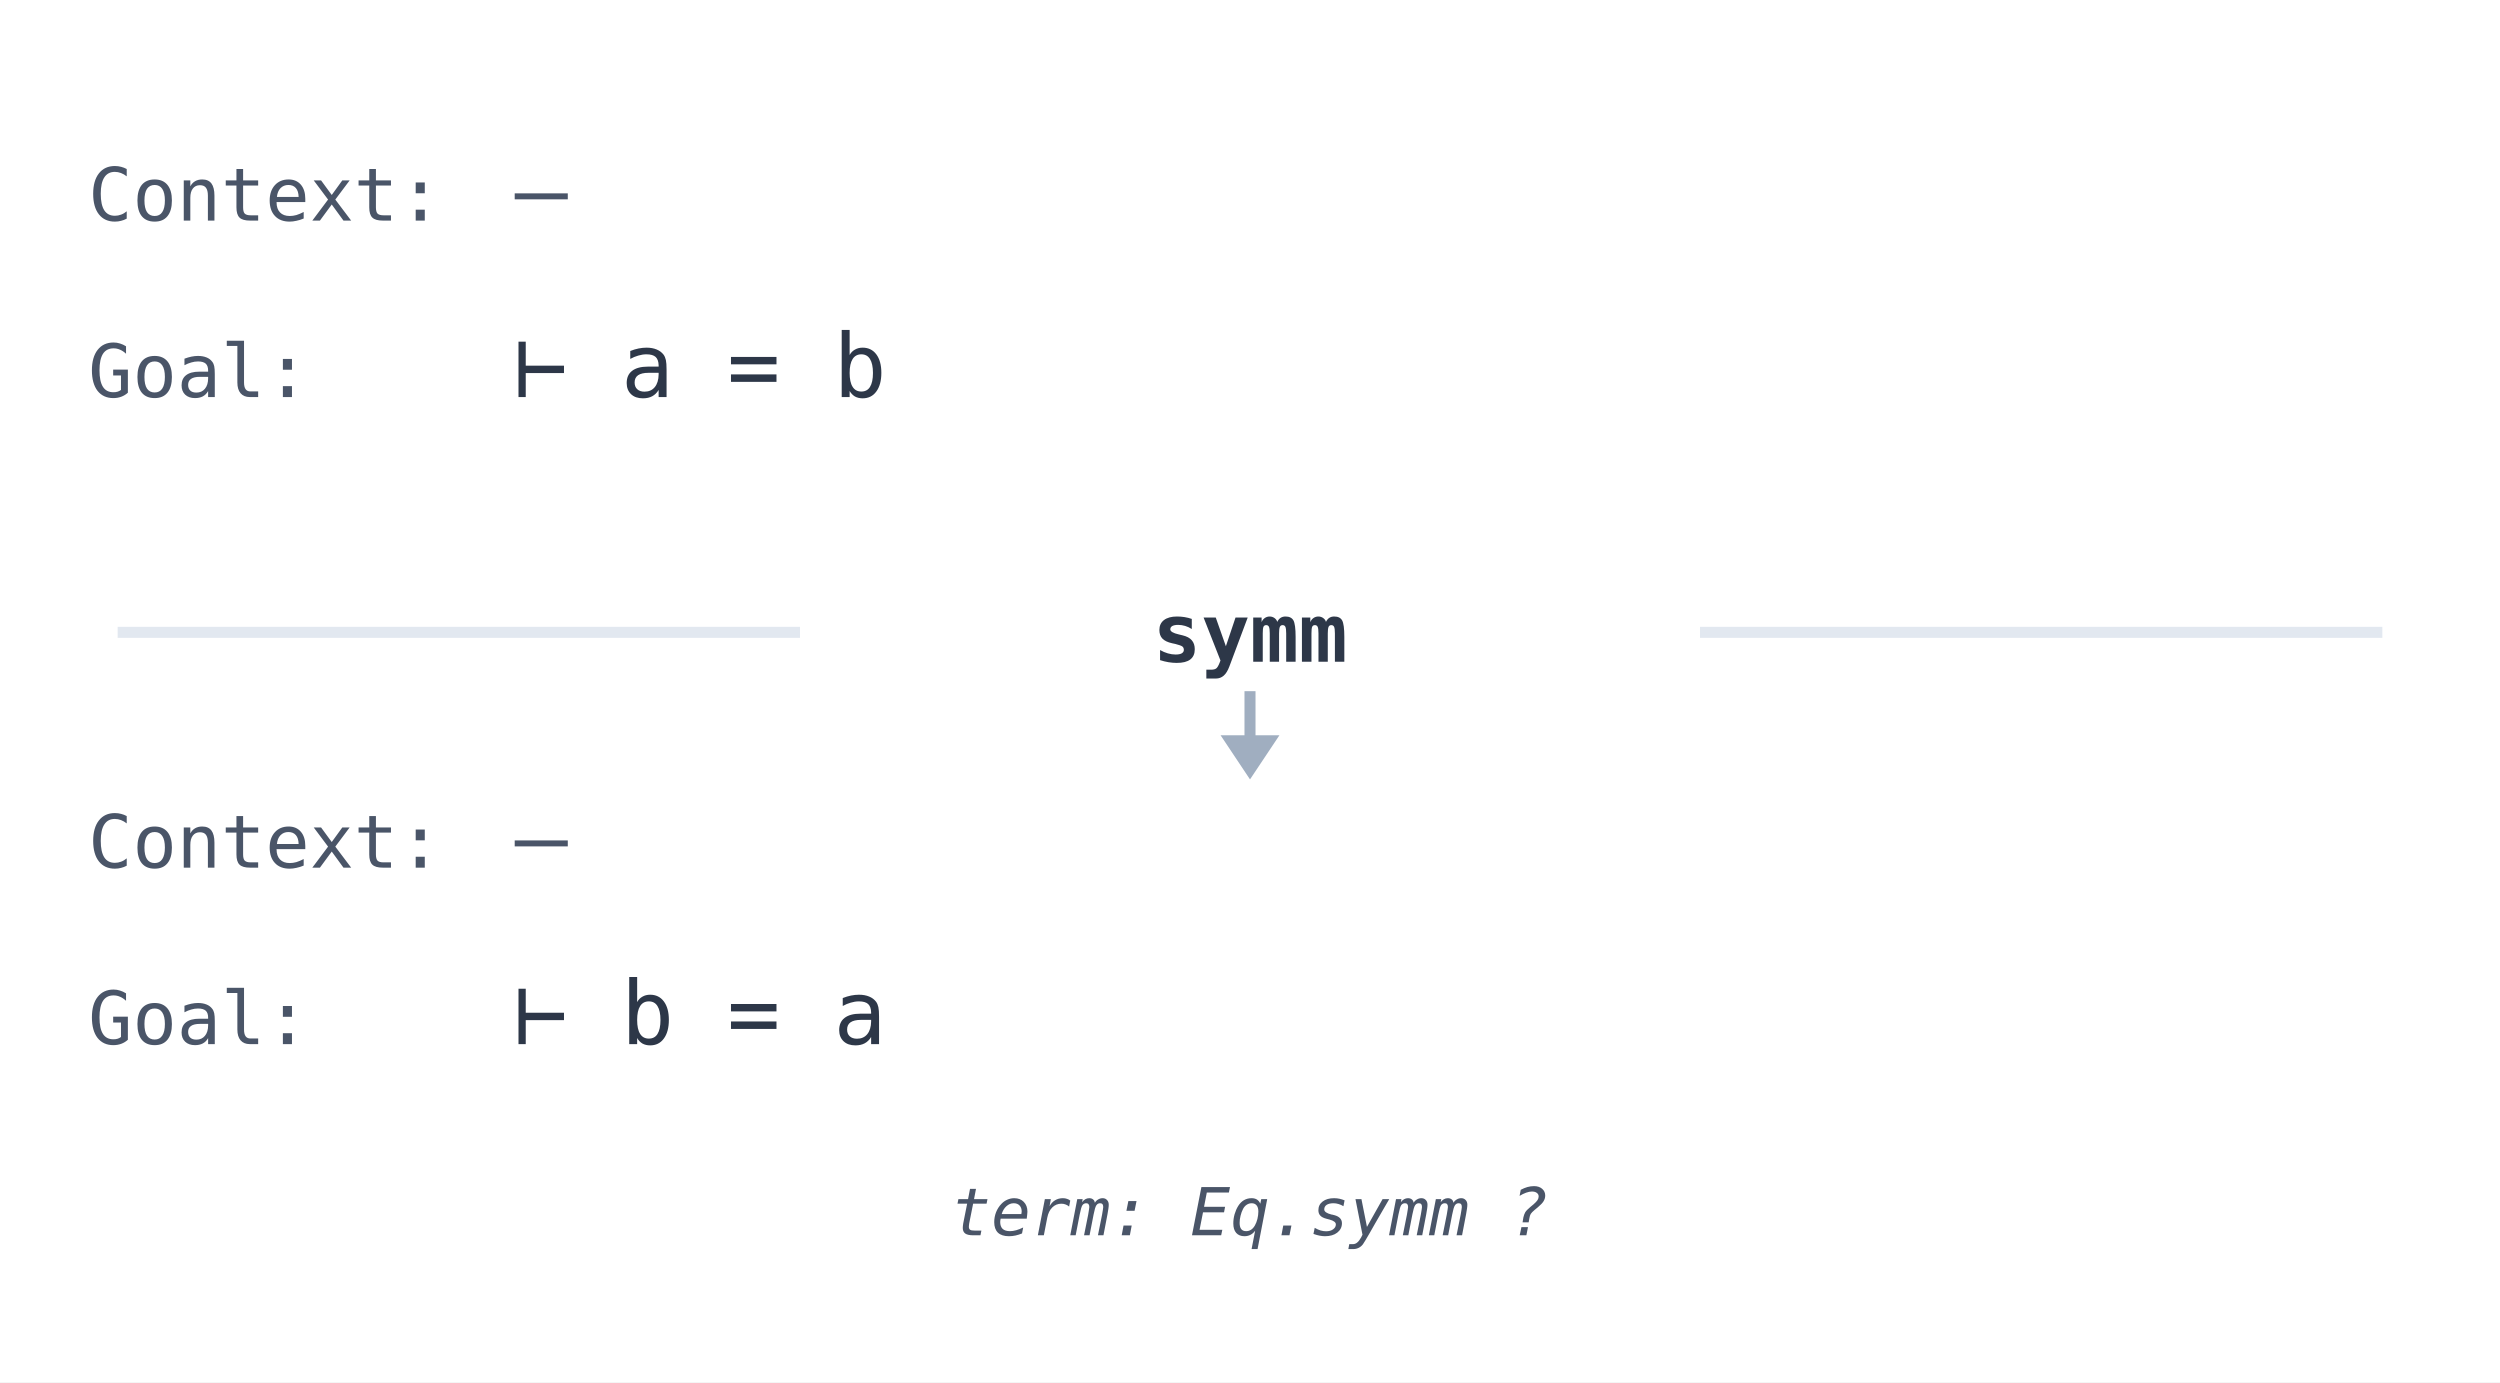
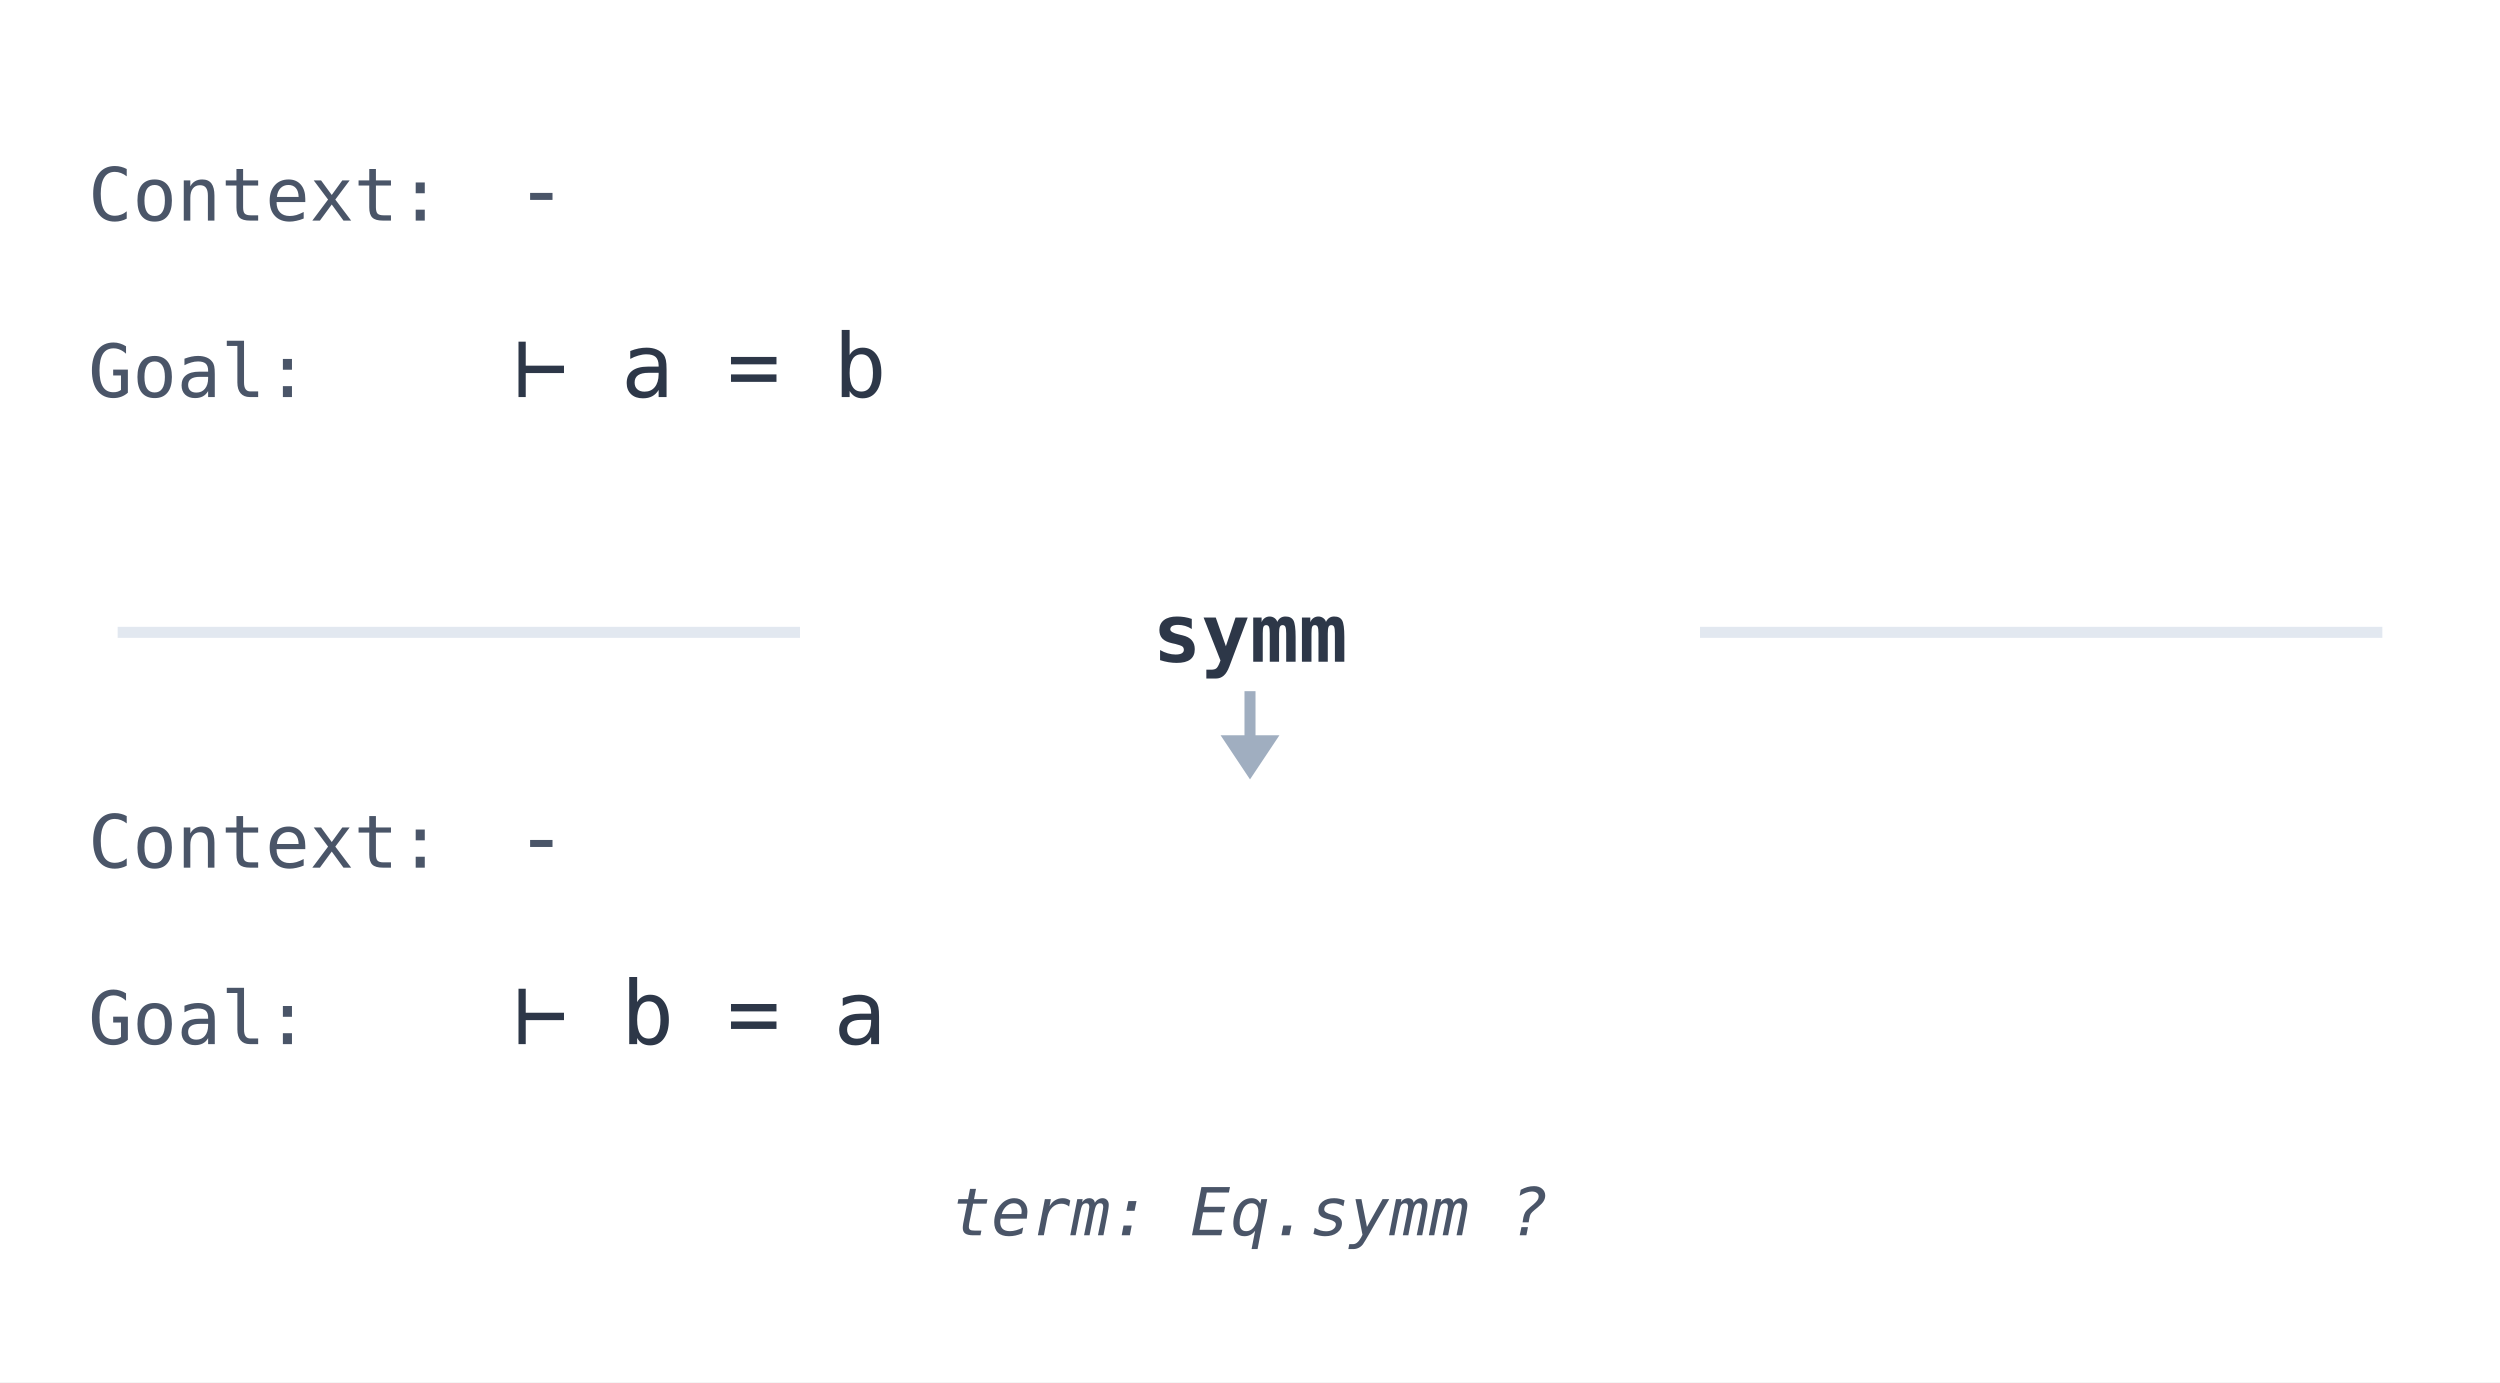
<svg xmlns="http://www.w3.org/2000/svg" viewBox="0 0 340 188">
  <rect width="340" height="188" fill="white" />
  <text x="12" y="30" font-family="Iosevka, Fira Mono, DejaVu Sans Mono, ui-monospace, monospace" font-size="10" fill="#4a5568" text-anchor="start" font-weight="normal" font-style="normal">Context:</text>
-   <text x="70" y="30" font-family="Iosevka, Fira Mono, DejaVu Sans Mono, ui-monospace, monospace" font-size="12" fill="#4a5568" text-anchor="start" font-weight="normal" font-style="normal">—</text>
+   <text x="70" y="30" font-family="Iosevka, Fira Mono, DejaVu Sans Mono, ui-monospace, monospace" font-size="12" fill="#4a5568" text-anchor="start" font-weight="normal" font-style="normal">-</text>
  <text x="12" y="54" font-family="Iosevka, Fira Mono, DejaVu Sans Mono, ui-monospace, monospace" font-size="10" fill="#4a5568" text-anchor="start" font-weight="normal" font-style="normal">Goal:</text>
  <text x="70" y="54" font-family="Iosevka, Fira Mono, DejaVu Sans Mono, ui-monospace, monospace" font-size="12" fill="#2d3748" text-anchor="start" font-weight="normal" font-style="normal">⊢ a = b</text>
  <line x1="16" y1="86.0" x2="108.8" y2="86.0" stroke="#e2e8f0" stroke-width="1.5" />
  <text x="170.0" y="90.0" font-family="Iosevka, Fira Mono, DejaVu Sans Mono, ui-monospace, monospace" font-size="11" fill="#2d3748" text-anchor="middle" font-weight="600" font-style="normal">symm</text>
  <line x1="231.2" y1="86.0" x2="324" y2="86.0" stroke="#e2e8f0" stroke-width="1.5" />
  <line x1="170.0" y1="94.0" x2="170.0" y2="102.0" stroke="#a0aec0" stroke-width="1.5" />
  <polygon points="166.0,100.0 174.0,100.0 170.0,106.0" fill="#a0aec0" />
  <text x="12" y="118" font-family="Iosevka, Fira Mono, DejaVu Sans Mono, ui-monospace, monospace" font-size="10" fill="#4a5568" text-anchor="start" font-weight="normal" font-style="normal">Context:</text>
-   <text x="70" y="118" font-family="Iosevka, Fira Mono, DejaVu Sans Mono, ui-monospace, monospace" font-size="12" fill="#4a5568" text-anchor="start" font-weight="normal" font-style="normal">—</text>
+   <text x="70" y="118" font-family="Iosevka, Fira Mono, DejaVu Sans Mono, ui-monospace, monospace" font-size="12" fill="#4a5568" text-anchor="start" font-weight="normal" font-style="normal">-</text>
  <text x="12" y="142" font-family="Iosevka, Fira Mono, DejaVu Sans Mono, ui-monospace, monospace" font-size="10" fill="#4a5568" text-anchor="start" font-weight="normal" font-style="normal">Goal:</text>
  <text x="70" y="142" font-family="Iosevka, Fira Mono, DejaVu Sans Mono, ui-monospace, monospace" font-size="12" fill="#2d3748" text-anchor="start" font-weight="normal" font-style="normal">⊢ b = a</text>
  <text x="170.0" y="168" font-family="Iosevka, Fira Mono, DejaVu Sans Mono, ui-monospace, monospace" font-size="9" fill="#4a5568" text-anchor="middle" font-weight="normal" font-style="italic">term: Eq.symm ?</text>
</svg>
